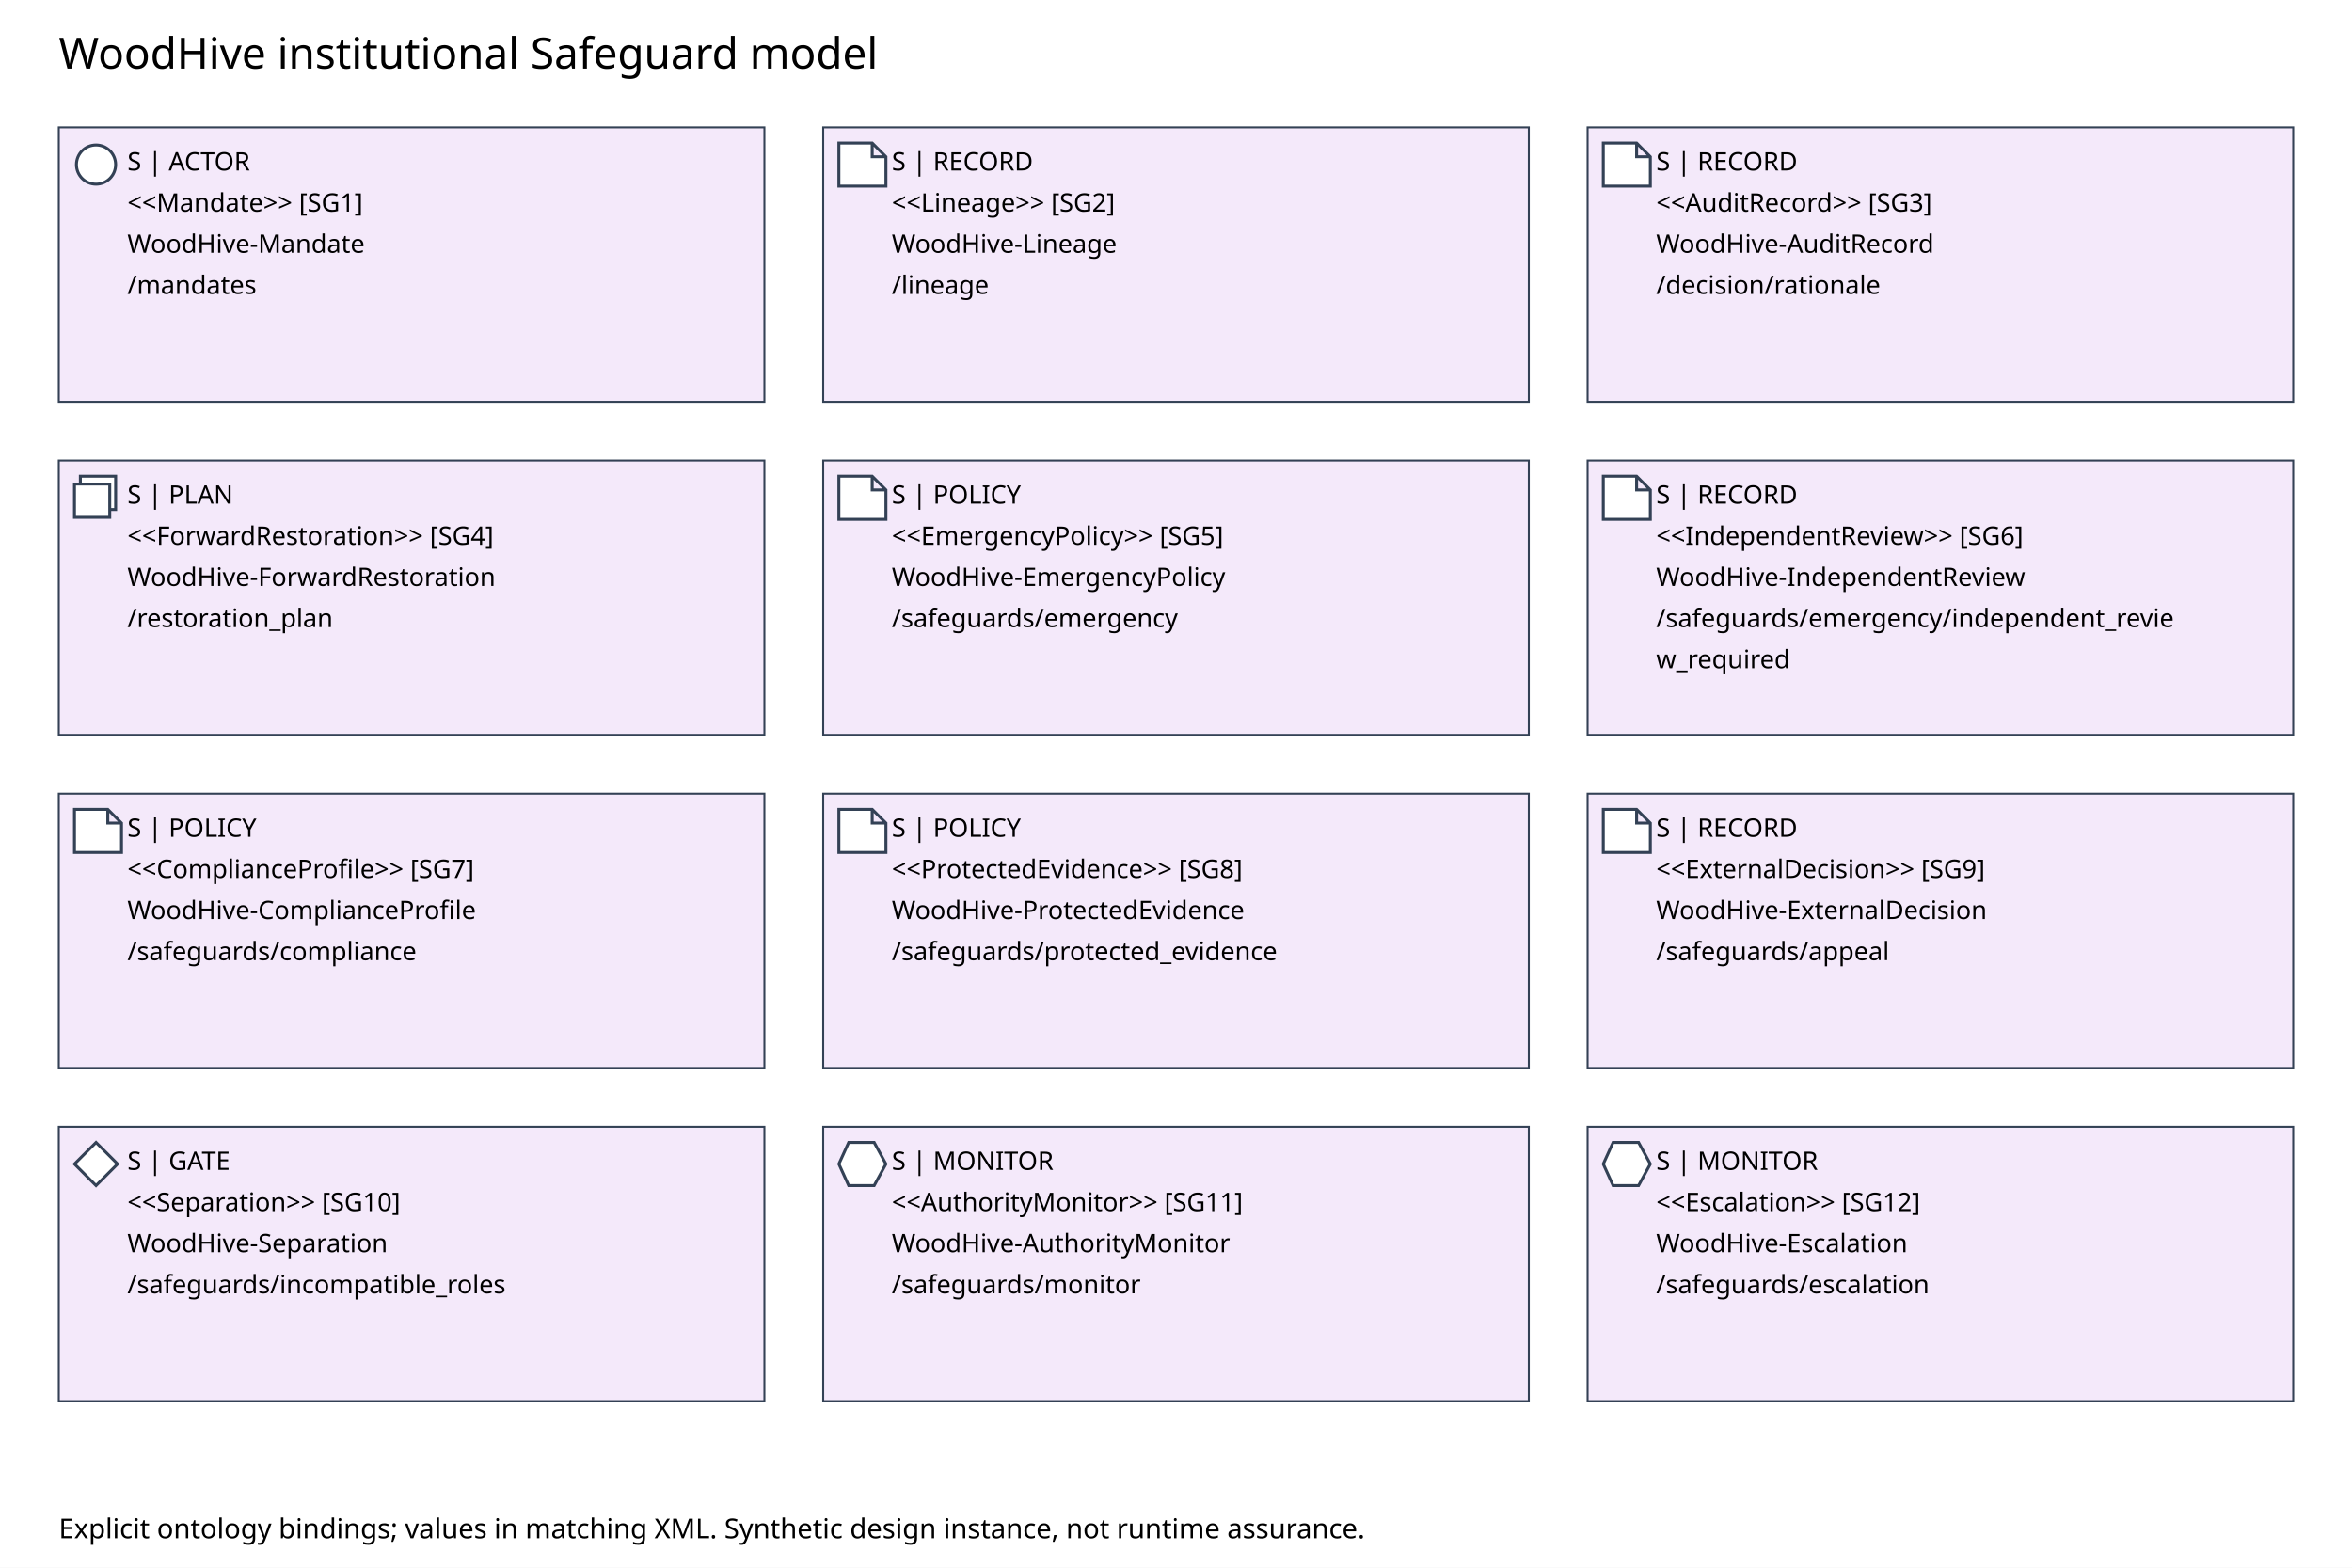
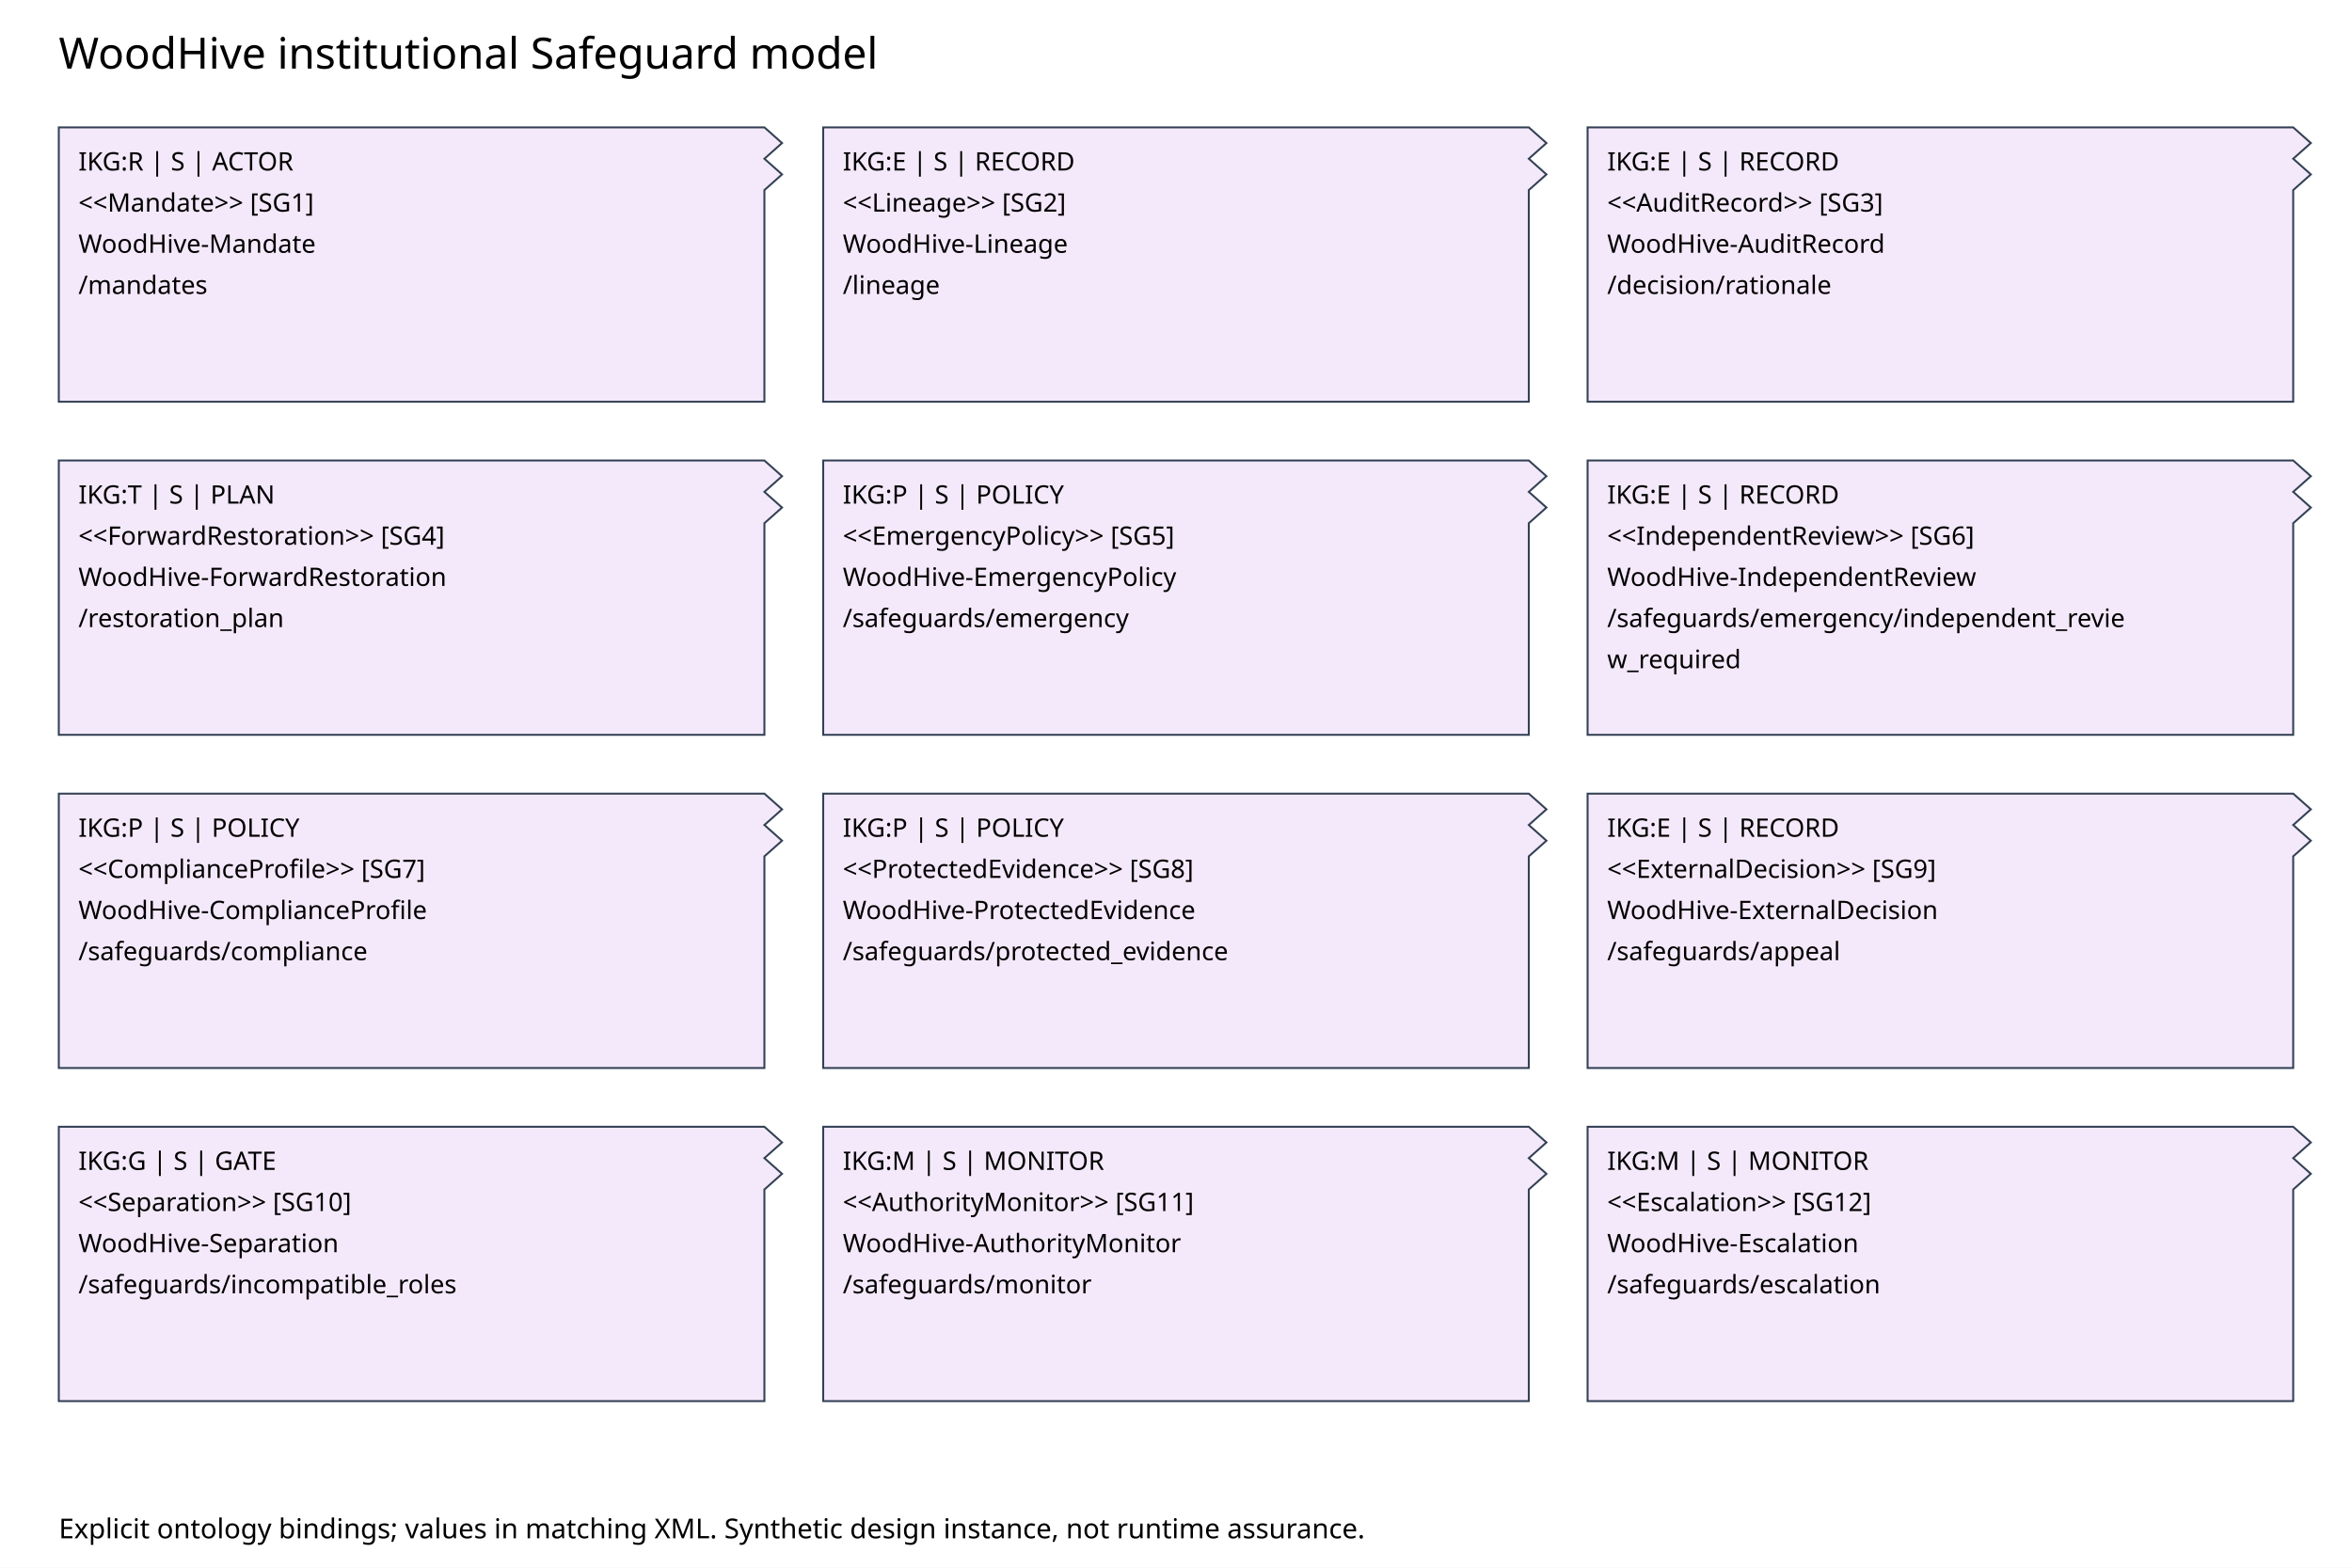
<svg xmlns="http://www.w3.org/2000/svg" width="1200" height="800">
  <rect width="1200" height="800" fill="white" />
  <text x="30" y="35" font-family="sans-serif" font-size="22">WoodHive institutional Safeguard model</text>
-   <rect x="30" y="65" width="360" height="140" fill="#f4e9fa" stroke="#334155" />
-   <circle cx="49" cy="84" r="10" stroke="#334155" stroke-width="1.5" fill="white" />
-   <text x="65" y="87" font-family="sans-serif" font-size="13">
-     <tspan x="65" dy="0">S | ACTOR</tspan>
-     <tspan x="65" dy="21">&lt;&lt;Mandate&gt;&gt; [SG1]</tspan>
-     <tspan x="65" dy="21">WoodHive-Mandate</tspan>
-     <tspan x="65" dy="21">/mandates</tspan>
+   <path d="M30,65 H390 l9,8 -9,8 9,8 -9,8 V205 H30 Z" fill="#f4e9fa" stroke="#334155" />
+   <text x="40" y="87" font-family="sans-serif" font-size="13">
+     <tspan x="40" dy="0">IKG:R | S | ACTOR</tspan>
+     <tspan x="40" dy="21">&lt;&lt;Mandate&gt;&gt; [SG1]</tspan>
+     <tspan x="40" dy="21">WoodHive-Mandate</tspan>
+     <tspan x="40" dy="21">/mandates</tspan>
  </text>
-   <rect x="420" y="65" width="360" height="140" fill="#f4e9fa" stroke="#334155" />
-   <path d="M428,73 L445,73 L452,80 L452,95 L428,95 Z M445,73 L445,80 L452,80" stroke="#334155" stroke-width="1.5" fill="white" />
-   <text x="455" y="87" font-family="sans-serif" font-size="13">
-     <tspan x="455" dy="0">S | RECORD</tspan>
-     <tspan x="455" dy="21">&lt;&lt;Lineage&gt;&gt; [SG2]</tspan>
-     <tspan x="455" dy="21">WoodHive-Lineage</tspan>
-     <tspan x="455" dy="21">/lineage</tspan>
+   <path d="M420,65 H780 l9,8 -9,8 9,8 -9,8 V205 H420 Z" fill="#f4e9fa" stroke="#334155" />
+   <text x="430" y="87" font-family="sans-serif" font-size="13">
+     <tspan x="430" dy="0">IKG:E | S | RECORD</tspan>
+     <tspan x="430" dy="21">&lt;&lt;Lineage&gt;&gt; [SG2]</tspan>
+     <tspan x="430" dy="21">WoodHive-Lineage</tspan>
+     <tspan x="430" dy="21">/lineage</tspan>
  </text>
-   <rect x="810" y="65" width="360" height="140" fill="#f4e9fa" stroke="#334155" />
-   <path d="M818,73 L835,73 L842,80 L842,95 L818,95 Z M835,73 L835,80 L842,80" stroke="#334155" stroke-width="1.5" fill="white" />
-   <text x="845" y="87" font-family="sans-serif" font-size="13">
-     <tspan x="845" dy="0">S | RECORD</tspan>
-     <tspan x="845" dy="21">&lt;&lt;AuditRecord&gt;&gt; [SG3]</tspan>
-     <tspan x="845" dy="21">WoodHive-AuditRecord</tspan>
-     <tspan x="845" dy="21">/decision/rationale</tspan>
+   <path d="M810,65 H1170 l9,8 -9,8 9,8 -9,8 V205 H810 Z" fill="#f4e9fa" stroke="#334155" />
+   <text x="820" y="87" font-family="sans-serif" font-size="13">
+     <tspan x="820" dy="0">IKG:E | S | RECORD</tspan>
+     <tspan x="820" dy="21">&lt;&lt;AuditRecord&gt;&gt; [SG3]</tspan>
+     <tspan x="820" dy="21">WoodHive-AuditRecord</tspan>
+     <tspan x="820" dy="21">/decision/rationale</tspan>
  </text>
-   <rect x="30" y="235" width="360" height="140" fill="#f4e9fa" stroke="#334155" />
-   <rect x="41" y="243" width="18" height="17" stroke="#334155" stroke-width="1.5" fill="white" />
-   <rect x="38" y="247" width="18" height="17" stroke="#334155" stroke-width="1.5" fill="white" />
-   <text x="65" y="257" font-family="sans-serif" font-size="13">
-     <tspan x="65" dy="0">S | PLAN</tspan>
-     <tspan x="65" dy="21">&lt;&lt;ForwardRestoration&gt;&gt; [SG4]</tspan>
-     <tspan x="65" dy="21">WoodHive-ForwardRestoration</tspan>
-     <tspan x="65" dy="21">/restoration_plan</tspan>
+   <path d="M30,235 H390 l9,8 -9,8 9,8 -9,8 V375 H30 Z" fill="#f4e9fa" stroke="#334155" />
+   <text x="40" y="257" font-family="sans-serif" font-size="13">
+     <tspan x="40" dy="0">IKG:T | S | PLAN</tspan>
+     <tspan x="40" dy="21">&lt;&lt;ForwardRestoration&gt;&gt; [SG4]</tspan>
+     <tspan x="40" dy="21">WoodHive-ForwardRestoration</tspan>
+     <tspan x="40" dy="21">/restoration_plan</tspan>
  </text>
-   <rect x="420" y="235" width="360" height="140" fill="#f4e9fa" stroke="#334155" />
-   <path d="M428,243 L445,243 L452,250 L452,265 L428,265 Z M445,243 L445,250 L452,250" stroke="#334155" stroke-width="1.5" fill="white" />
-   <text x="455" y="257" font-family="sans-serif" font-size="13">
-     <tspan x="455" dy="0">S | POLICY</tspan>
-     <tspan x="455" dy="21">&lt;&lt;EmergencyPolicy&gt;&gt; [SG5]</tspan>
-     <tspan x="455" dy="21">WoodHive-EmergencyPolicy</tspan>
-     <tspan x="455" dy="21">/safeguards/emergency</tspan>
+   <path d="M420,235 H780 l9,8 -9,8 9,8 -9,8 V375 H420 Z" fill="#f4e9fa" stroke="#334155" />
+   <text x="430" y="257" font-family="sans-serif" font-size="13">
+     <tspan x="430" dy="0">IKG:P | S | POLICY</tspan>
+     <tspan x="430" dy="21">&lt;&lt;EmergencyPolicy&gt;&gt; [SG5]</tspan>
+     <tspan x="430" dy="21">WoodHive-EmergencyPolicy</tspan>
+     <tspan x="430" dy="21">/safeguards/emergency</tspan>
  </text>
-   <rect x="810" y="235" width="360" height="140" fill="#f4e9fa" stroke="#334155" />
-   <path d="M818,243 L835,243 L842,250 L842,265 L818,265 Z M835,243 L835,250 L842,250" stroke="#334155" stroke-width="1.5" fill="white" />
-   <text x="845" y="257" font-family="sans-serif" font-size="13">
-     <tspan x="845" dy="0">S | RECORD</tspan>
-     <tspan x="845" dy="21">&lt;&lt;IndependentReview&gt;&gt; [SG6]</tspan>
-     <tspan x="845" dy="21">WoodHive-IndependentReview</tspan>
-     <tspan x="845" dy="21">/safeguards/emergency/independent_revie</tspan>
-     <tspan x="845" dy="21">w_required</tspan>
+   <path d="M810,235 H1170 l9,8 -9,8 9,8 -9,8 V375 H810 Z" fill="#f4e9fa" stroke="#334155" />
+   <text x="820" y="257" font-family="sans-serif" font-size="13">
+     <tspan x="820" dy="0">IKG:E | S | RECORD</tspan>
+     <tspan x="820" dy="21">&lt;&lt;IndependentReview&gt;&gt; [SG6]</tspan>
+     <tspan x="820" dy="21">WoodHive-IndependentReview</tspan>
+     <tspan x="820" dy="21">/safeguards/emergency/independent_revie</tspan>
+     <tspan x="820" dy="21">w_required</tspan>
  </text>
-   <rect x="30" y="405" width="360" height="140" fill="#f4e9fa" stroke="#334155" />
-   <path d="M38,413 L55,413 L62,420 L62,435 L38,435 Z M55,413 L55,420 L62,420" stroke="#334155" stroke-width="1.5" fill="white" />
-   <text x="65" y="427" font-family="sans-serif" font-size="13">
-     <tspan x="65" dy="0">S | POLICY</tspan>
-     <tspan x="65" dy="21">&lt;&lt;ComplianceProfile&gt;&gt; [SG7]</tspan>
-     <tspan x="65" dy="21">WoodHive-ComplianceProfile</tspan>
-     <tspan x="65" dy="21">/safeguards/compliance</tspan>
+   <path d="M30,405 H390 l9,8 -9,8 9,8 -9,8 V545 H30 Z" fill="#f4e9fa" stroke="#334155" />
+   <text x="40" y="427" font-family="sans-serif" font-size="13">
+     <tspan x="40" dy="0">IKG:P | S | POLICY</tspan>
+     <tspan x="40" dy="21">&lt;&lt;ComplianceProfile&gt;&gt; [SG7]</tspan>
+     <tspan x="40" dy="21">WoodHive-ComplianceProfile</tspan>
+     <tspan x="40" dy="21">/safeguards/compliance</tspan>
  </text>
-   <rect x="420" y="405" width="360" height="140" fill="#f4e9fa" stroke="#334155" />
-   <path d="M428,413 L445,413 L452,420 L452,435 L428,435 Z M445,413 L445,420 L452,420" stroke="#334155" stroke-width="1.5" fill="white" />
-   <text x="455" y="427" font-family="sans-serif" font-size="13">
-     <tspan x="455" dy="0">S | POLICY</tspan>
-     <tspan x="455" dy="21">&lt;&lt;ProtectedEvidence&gt;&gt; [SG8]</tspan>
-     <tspan x="455" dy="21">WoodHive-ProtectedEvidence</tspan>
-     <tspan x="455" dy="21">/safeguards/protected_evidence</tspan>
+   <path d="M420,405 H780 l9,8 -9,8 9,8 -9,8 V545 H420 Z" fill="#f4e9fa" stroke="#334155" />
+   <text x="430" y="427" font-family="sans-serif" font-size="13">
+     <tspan x="430" dy="0">IKG:P | S | POLICY</tspan>
+     <tspan x="430" dy="21">&lt;&lt;ProtectedEvidence&gt;&gt; [SG8]</tspan>
+     <tspan x="430" dy="21">WoodHive-ProtectedEvidence</tspan>
+     <tspan x="430" dy="21">/safeguards/protected_evidence</tspan>
  </text>
-   <rect x="810" y="405" width="360" height="140" fill="#f4e9fa" stroke="#334155" />
-   <path d="M818,413 L835,413 L842,420 L842,435 L818,435 Z M835,413 L835,420 L842,420" stroke="#334155" stroke-width="1.5" fill="white" />
-   <text x="845" y="427" font-family="sans-serif" font-size="13">
-     <tspan x="845" dy="0">S | RECORD</tspan>
-     <tspan x="845" dy="21">&lt;&lt;ExternalDecision&gt;&gt; [SG9]</tspan>
-     <tspan x="845" dy="21">WoodHive-ExternalDecision</tspan>
-     <tspan x="845" dy="21">/safeguards/appeal</tspan>
+   <path d="M810,405 H1170 l9,8 -9,8 9,8 -9,8 V545 H810 Z" fill="#f4e9fa" stroke="#334155" />
+   <text x="820" y="427" font-family="sans-serif" font-size="13">
+     <tspan x="820" dy="0">IKG:E | S | RECORD</tspan>
+     <tspan x="820" dy="21">&lt;&lt;ExternalDecision&gt;&gt; [SG9]</tspan>
+     <tspan x="820" dy="21">WoodHive-ExternalDecision</tspan>
+     <tspan x="820" dy="21">/safeguards/appeal</tspan>
  </text>
-   <rect x="30" y="575" width="360" height="140" fill="#f4e9fa" stroke="#334155" />
-   <path d="M49,583 L60,594 L49,605 L38,594 Z" stroke="#334155" stroke-width="1.5" fill="white" />
-   <text x="65" y="597" font-family="sans-serif" font-size="13">
-     <tspan x="65" dy="0">S | GATE</tspan>
-     <tspan x="65" dy="21">&lt;&lt;Separation&gt;&gt; [SG10]</tspan>
-     <tspan x="65" dy="21">WoodHive-Separation</tspan>
-     <tspan x="65" dy="21">/safeguards/incompatible_roles</tspan>
+   <path d="M30,575 H390 l9,8 -9,8 9,8 -9,8 V715 H30 Z" fill="#f4e9fa" stroke="#334155" />
+   <text x="40" y="597" font-family="sans-serif" font-size="13">
+     <tspan x="40" dy="0">IKG:G | S | GATE</tspan>
+     <tspan x="40" dy="21">&lt;&lt;Separation&gt;&gt; [SG10]</tspan>
+     <tspan x="40" dy="21">WoodHive-Separation</tspan>
+     <tspan x="40" dy="21">/safeguards/incompatible_roles</tspan>
  </text>
-   <rect x="420" y="575" width="360" height="140" fill="#f4e9fa" stroke="#334155" />
-   <path d="M433,583 L446,583 L452,594 L446,605 L433,605 L428,594 Z" stroke="#334155" stroke-width="1.5" fill="white" />
-   <text x="455" y="597" font-family="sans-serif" font-size="13">
-     <tspan x="455" dy="0">S | MONITOR</tspan>
-     <tspan x="455" dy="21">&lt;&lt;AuthorityMonitor&gt;&gt; [SG11]</tspan>
-     <tspan x="455" dy="21">WoodHive-AuthorityMonitor</tspan>
-     <tspan x="455" dy="21">/safeguards/monitor</tspan>
+   <path d="M420,575 H780 l9,8 -9,8 9,8 -9,8 V715 H420 Z" fill="#f4e9fa" stroke="#334155" />
+   <text x="430" y="597" font-family="sans-serif" font-size="13">
+     <tspan x="430" dy="0">IKG:M | S | MONITOR</tspan>
+     <tspan x="430" dy="21">&lt;&lt;AuthorityMonitor&gt;&gt; [SG11]</tspan>
+     <tspan x="430" dy="21">WoodHive-AuthorityMonitor</tspan>
+     <tspan x="430" dy="21">/safeguards/monitor</tspan>
  </text>
-   <rect x="810" y="575" width="360" height="140" fill="#f4e9fa" stroke="#334155" />
-   <path d="M823,583 L836,583 L842,594 L836,605 L823,605 L818,594 Z" stroke="#334155" stroke-width="1.5" fill="white" />
-   <text x="845" y="597" font-family="sans-serif" font-size="13">
-     <tspan x="845" dy="0">S | MONITOR</tspan>
-     <tspan x="845" dy="21">&lt;&lt;Escalation&gt;&gt; [SG12]</tspan>
-     <tspan x="845" dy="21">WoodHive-Escalation</tspan>
-     <tspan x="845" dy="21">/safeguards/escalation</tspan>
+   <path d="M810,575 H1170 l9,8 -9,8 9,8 -9,8 V715 H810 Z" fill="#f4e9fa" stroke="#334155" />
+   <text x="820" y="597" font-family="sans-serif" font-size="13">
+     <tspan x="820" dy="0">IKG:M | S | MONITOR</tspan>
+     <tspan x="820" dy="21">&lt;&lt;Escalation&gt;&gt; [SG12]</tspan>
+     <tspan x="820" dy="21">WoodHive-Escalation</tspan>
+     <tspan x="820" dy="21">/safeguards/escalation</tspan>
  </text>
  <text x="30" y="785" font-family="sans-serif" font-size="14">Explicit ontology bindings; values in matching XML. Synthetic design instance, not runtime assurance.</text>
</svg>
